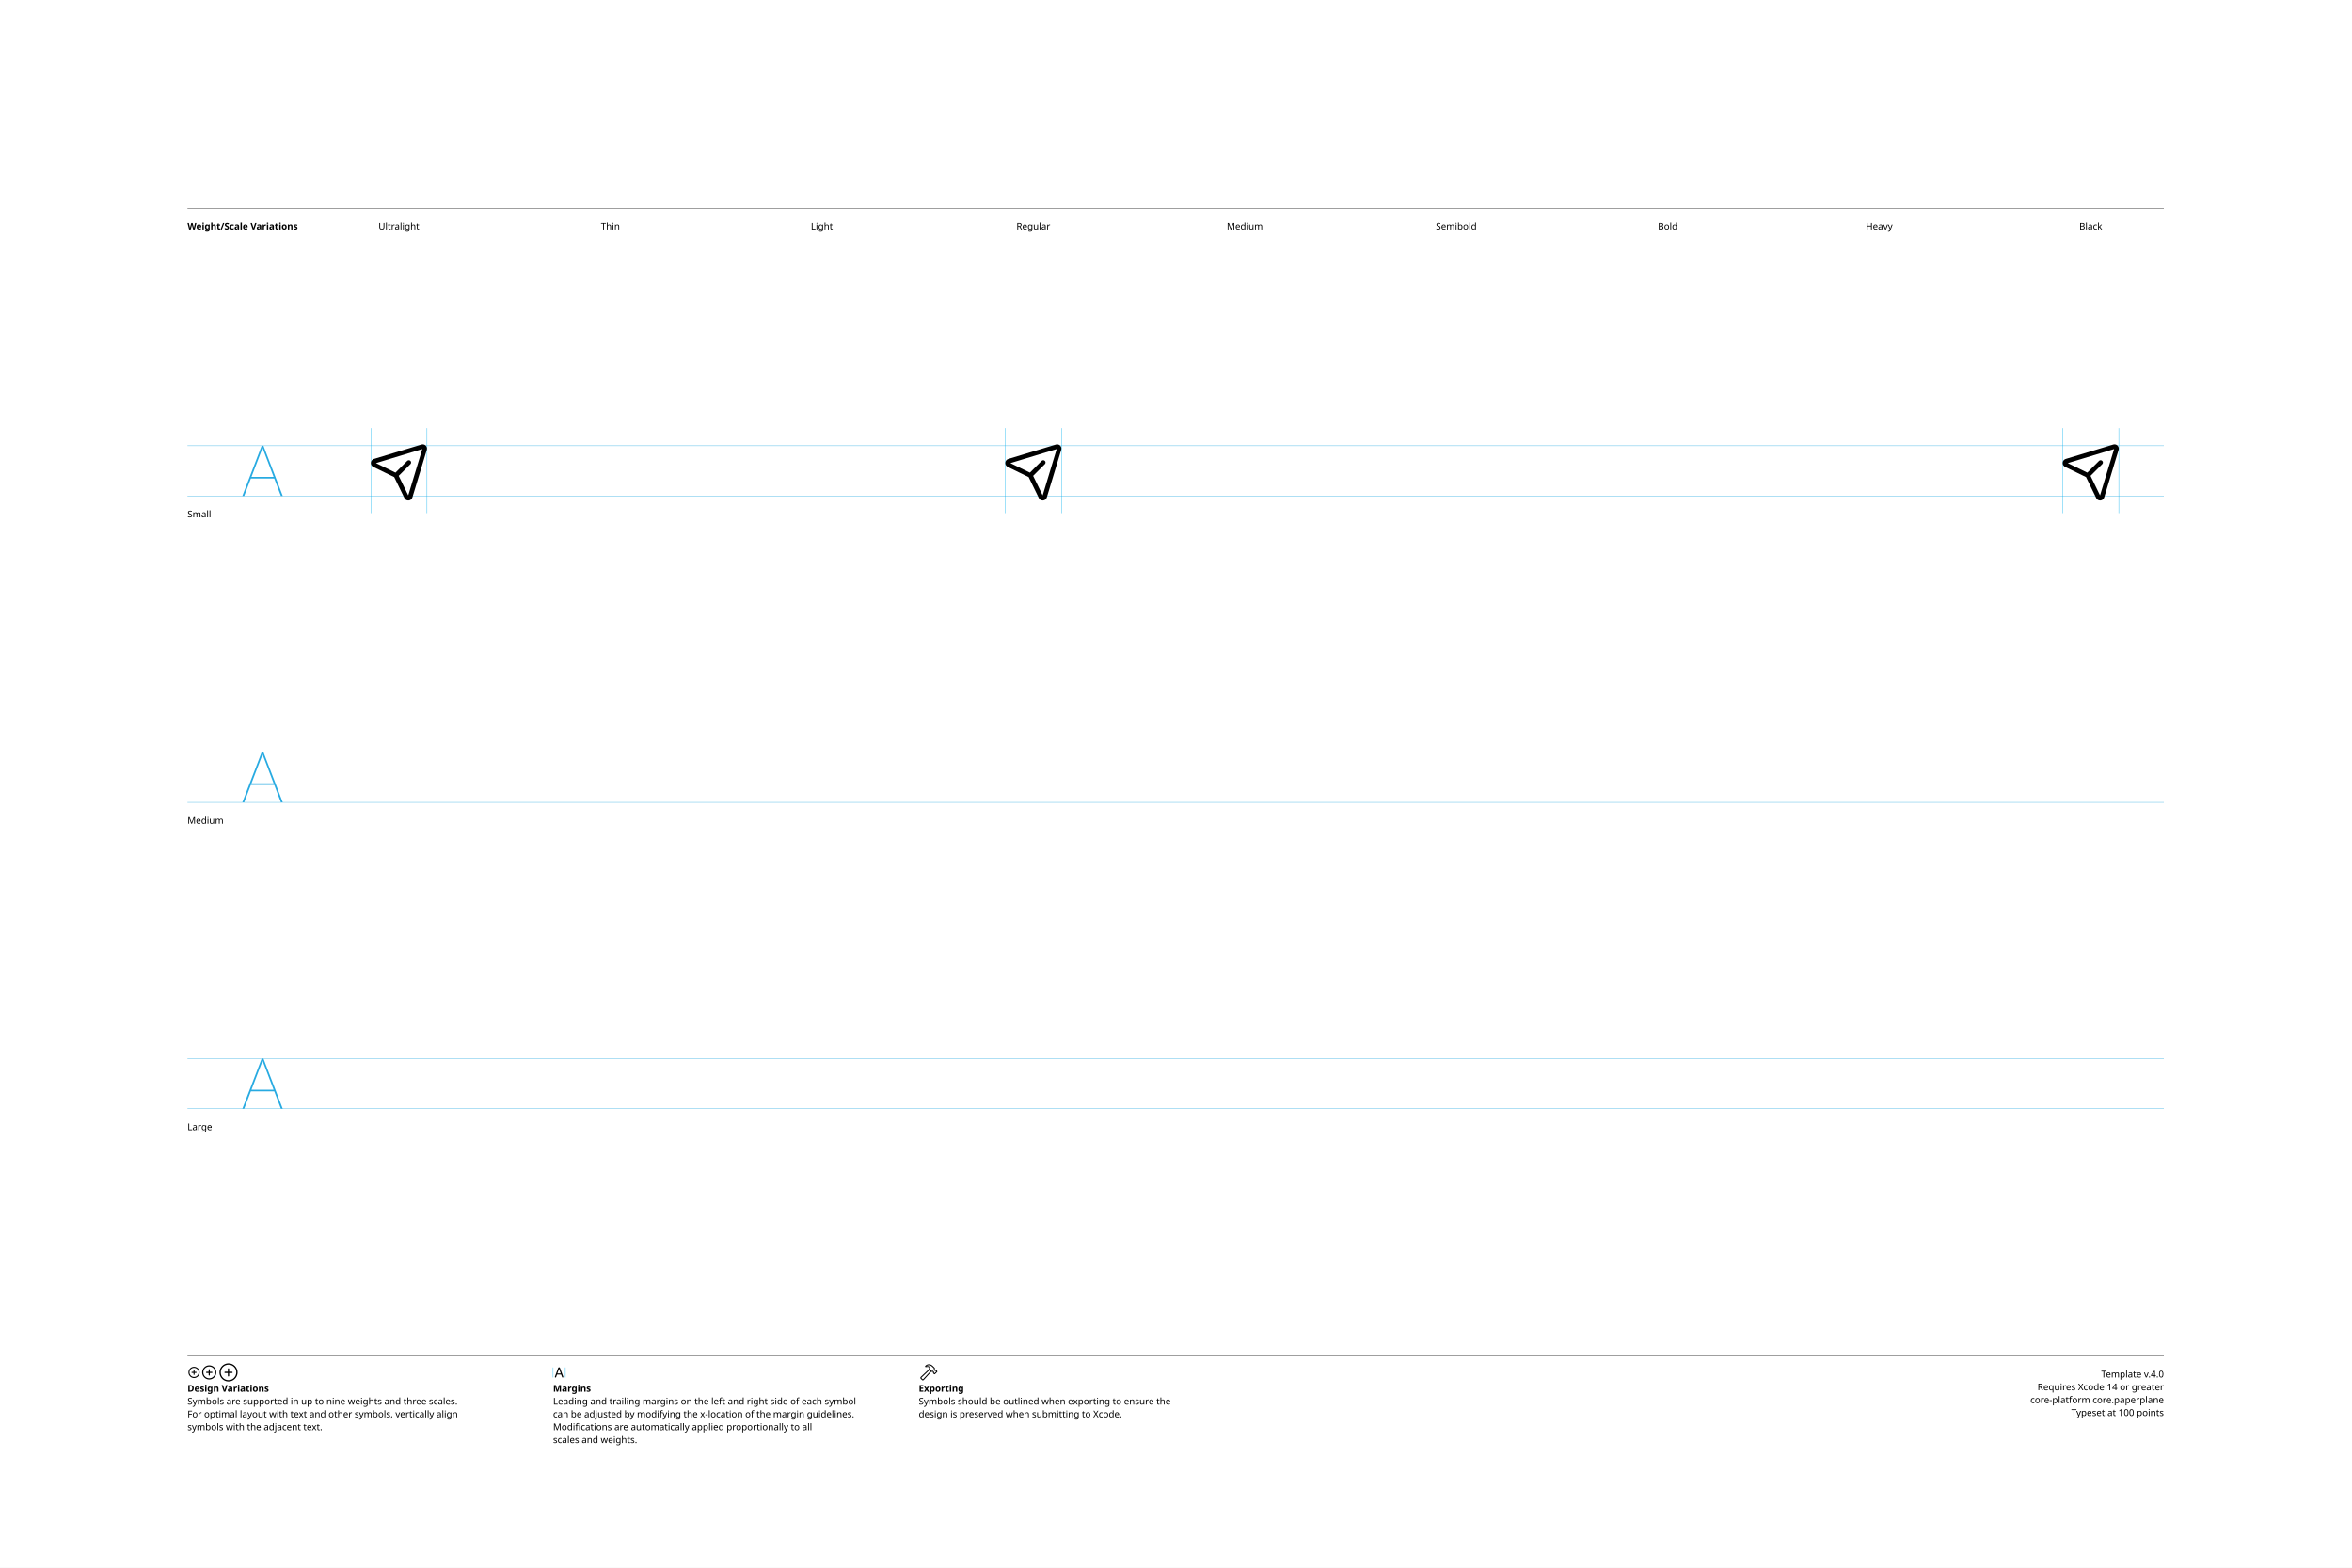
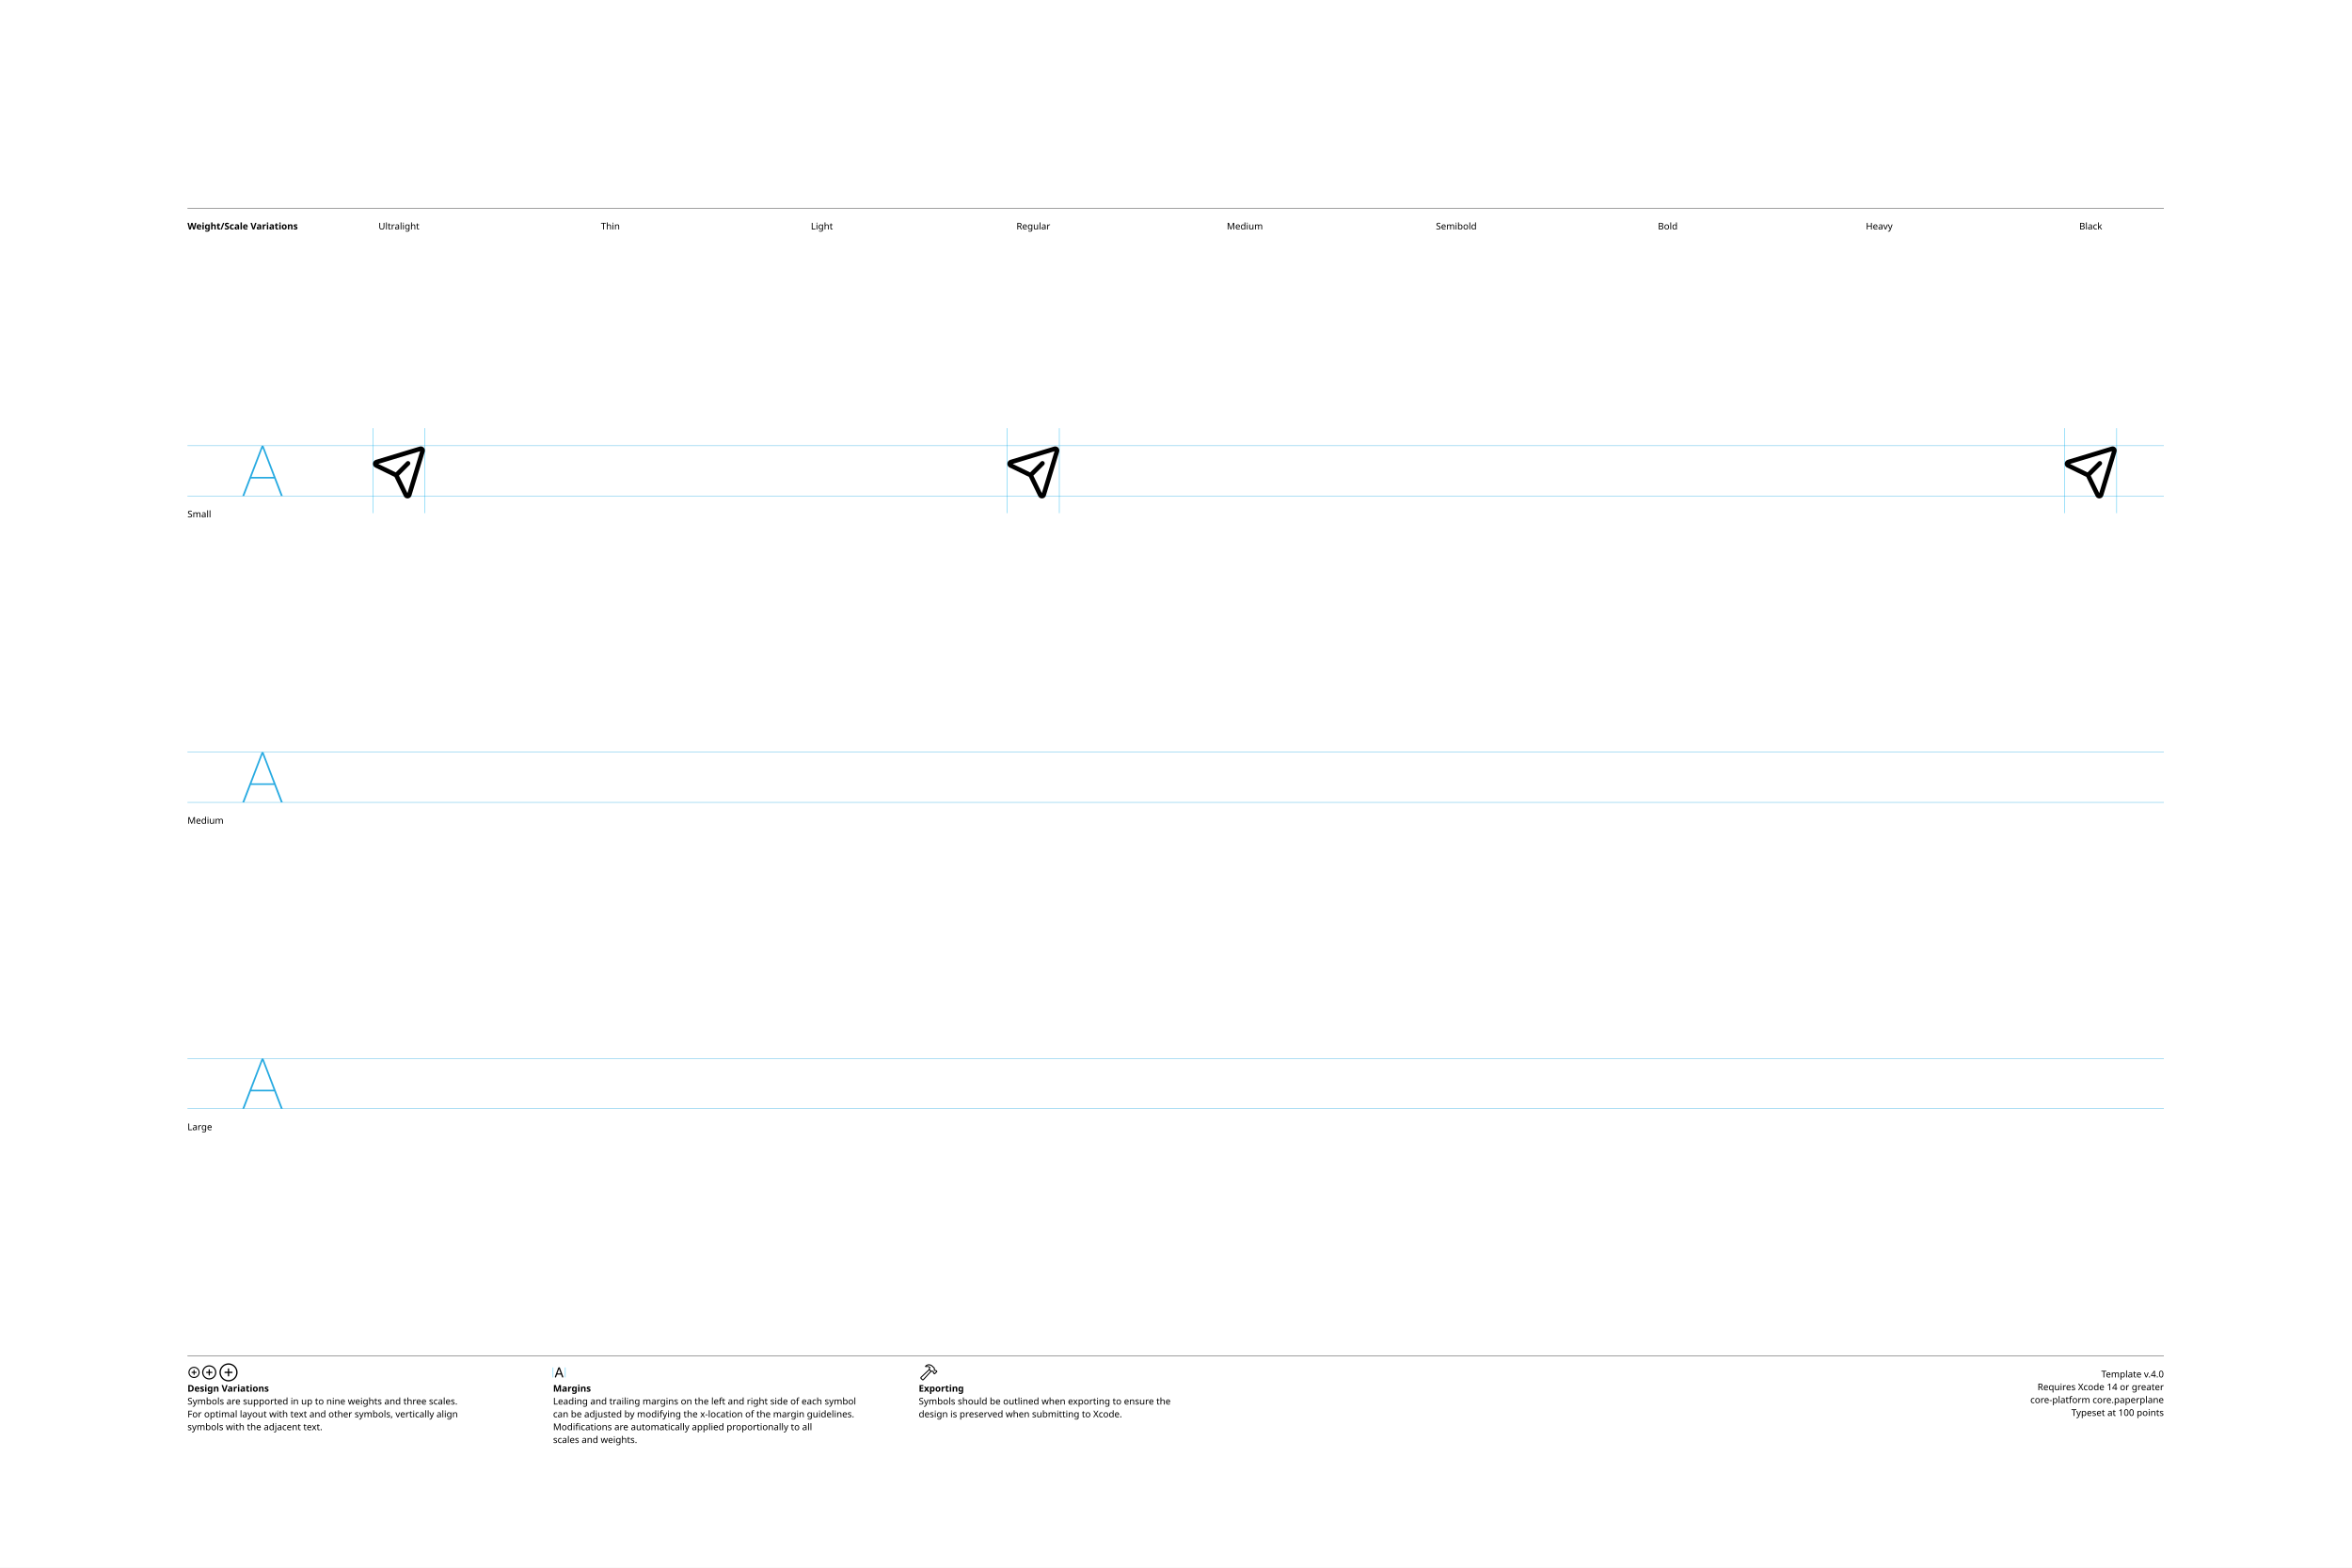
<svg xmlns="http://www.w3.org/2000/svg" version="1.1" width="3300" height="2200">
  <style>.monochrome-0 {fill:#000000}
.monochrome-1 {fill:#000000}
.multicolor-0:tintColor {fill:#007AFF}
.multicolor-1:systemRedColor {fill:#FF3B30}
.hierarchical-0:primary {fill:#212121}
.hierarchical-1:secondary {fill:#8E8E8E}
.SFSymbolsPreview000000 {fill:#000000;opacity:1.0}
.SFSymbolsPreviewFF3B30 {fill:#FF3B30;opacity:1.0}
</style>
  <g id="Notes">
    <rect height="2200" id="artboard" style="fill:white;opacity:1" width="3300" x="0" y="0" />
    <line style="fill:none;stroke:black;opacity:1;stroke-width:0.5;" x1="263" x2="3036" y1="292" y2="292" />
    <text style="stroke:none;fill:black;font-family:sans-serif;font-size:13;font-weight:bold;" transform="matrix(1 0 0 1 263 322)">Weight/Scale Variations</text>
    <text style="stroke:none;fill:black;font-family:sans-serif;font-size:13;text-anchor:middle;" transform="matrix(1 0 0 1 559.711 322)">Ultralight</text>
    <text style="stroke:none;fill:black;font-family:sans-serif;font-size:13;text-anchor:middle;" transform="matrix(1 0 0 1 856.422 322)">Thin</text>
    <text style="stroke:none;fill:black;font-family:sans-serif;font-size:13;text-anchor:middle;" transform="matrix(1 0 0 1 1153.13 322)">Light</text>
    <text style="stroke:none;fill:black;font-family:sans-serif;font-size:13;text-anchor:middle;" transform="matrix(1 0 0 1 1449.84 322)">Regular</text>
    <text style="stroke:none;fill:black;font-family:sans-serif;font-size:13;text-anchor:middle;" transform="matrix(1 0 0 1 1746.56 322)">Medium</text>
    <text style="stroke:none;fill:black;font-family:sans-serif;font-size:13;text-anchor:middle;" transform="matrix(1 0 0 1 2043.27 322)">Semibold</text>
    <text style="stroke:none;fill:black;font-family:sans-serif;font-size:13;text-anchor:middle;" transform="matrix(1 0 0 1 2339.98 322)">Bold</text>
    <text style="stroke:none;fill:black;font-family:sans-serif;font-size:13;text-anchor:middle;" transform="matrix(1 0 0 1 2636.69 322)">Heavy</text>
    <text style="stroke:none;fill:black;font-family:sans-serif;font-size:13;text-anchor:middle;" transform="matrix(1 0 0 1 2933.4 322)">Black</text>
    <line style="fill:none;stroke:black;opacity:1;stroke-width:0.5;" x1="263" x2="3036" y1="1903" y2="1903" />
    <g transform="matrix(1 0 0 1 263 1933)">
      <path d="M9.248 0.83C13.555 0.83 17.139-2.744 17.139-7.051C17.139-11.357 13.545-14.932 9.238-14.932C4.941-14.932 1.367-11.357 1.367-7.051C1.367-2.744 4.951 0.83 9.248 0.83ZM9.248-0.654C5.703-0.654 2.871-3.496 2.871-7.051C2.871-10.605 5.693-13.447 9.238-13.447C12.793-13.447 15.645-10.605 15.645-7.051C15.645-3.496 12.803-0.654 9.248-0.654ZM5.654-7.051C5.654-6.621 5.957-6.328 6.406-6.328L8.506-6.328L8.506-4.209C8.506-3.77 8.799-3.467 9.229-3.467C9.678-3.467 9.971-3.77 9.971-4.209L9.971-6.328L12.09-6.328C12.529-6.328 12.832-6.621 12.832-7.051C12.832-7.49 12.529-7.793 12.09-7.793L9.971-7.793L9.971-9.902C9.971-10.352 9.678-10.654 9.229-10.654C8.799-10.654 8.506-10.352 8.506-9.902L8.506-7.793L6.406-7.793C5.957-7.793 5.654-7.49 5.654-7.051Z" />
    </g>
    <g transform="matrix(1 0 0 1 281.867 1933)">
      <path d="M11.709 2.91C17.158 2.91 21.67-1.611 21.67-7.051C21.67-12.5 17.148-17.012 11.699-17.012C6.26-17.012 1.748-12.5 1.748-7.051C1.748-1.611 6.27 2.91 11.709 2.91ZM11.709 1.25C7.1 1.25 3.418-2.441 3.418-7.051C3.418-11.66 7.09-15.352 11.699-15.352C16.309-15.352 20.01-11.66 20.01-7.051C20.01-2.441 16.318 1.25 11.709 1.25ZM7.178-7.051C7.178-6.572 7.51-6.25 8.008-6.25L10.879-6.25L10.879-3.369C10.879-2.881 11.211-2.539 11.69-2.539C12.178-2.539 12.52-2.871 12.52-3.369L12.52-6.25L15.4-6.25C15.889-6.25 16.23-6.572 16.23-7.051C16.23-7.539 15.889-7.881 15.4-7.881L12.52-7.881L12.52-10.752C12.52-11.25 12.178-11.592 11.69-11.592C11.211-11.592 10.879-11.25 10.879-10.752L10.879-7.881L8.008-7.881C7.51-7.881 7.178-7.539 7.178-7.051Z" />
    </g>
    <g transform="matrix(1 0 0 1 305.646 1933)">
      <path d="M14.971 5.664C21.934 5.664 27.695-0.098 27.695-7.051C27.695-14.014 21.924-19.775 14.961-19.775C8.008-19.775 2.256-14.014 2.256-7.051C2.256-0.098 8.018 5.664 14.971 5.664ZM14.971 3.848C8.936 3.848 4.082-1.016 4.082-7.051C4.082-13.096 8.926-17.949 14.961-17.949C21.006-17.949 25.869-13.096 25.869-7.051C25.869-1.016 21.016 3.848 14.971 3.848ZM9.199-7.051C9.199-6.533 9.57-6.172 10.117-6.172L14.062-6.172L14.062-2.217C14.062-1.68 14.434-1.299 14.951-1.299C15.488-1.299 15.859-1.67 15.859-2.217L15.859-6.172L19.814-6.172C20.352-6.172 20.732-6.533 20.732-7.051C20.732-7.598 20.361-7.969 19.814-7.969L15.859-7.969L15.859-11.914C15.859-12.461 15.488-12.842 14.951-12.842C14.434-12.842 14.062-12.461 14.062-11.914L14.062-7.969L10.117-7.969C9.57-7.969 9.199-7.598 9.199-7.051Z" />
    </g>
    <text style="stroke:none;fill:black;font-family:sans-serif;font-size:13;font-weight:bold;" transform="matrix(1 0 0 1 263 1953)">Design Variations</text>
    <text style="stroke:none;fill:black;font-family:sans-serif;font-size:13;" transform="matrix(1 0 0 1 263 1971)">Symbols are supported in up to nine weights and three scales.</text>
    <text style="stroke:none;fill:black;font-family:sans-serif;font-size:13;" transform="matrix(1 0 0 1 263 1989)">For optimal layout with text and other symbols, vertically align</text>
    <text style="stroke:none;fill:black;font-family:sans-serif;font-size:13;" transform="matrix(1 0 0 1 263 2007)">symbols with the adjacent text.</text>
    <line style="fill:none;stroke:#00AEEF;stroke-width:0.5;opacity:1.0;" x1="776" x2="776" y1="1919" y2="1933" />
    <g transform="matrix(1 0 0 1 776 1933)">
      <path d="M3.311 0.156C3.828 0.156 4.082-0.039 4.268-0.586L5.527-4.033L11.289-4.033L12.549-0.586C12.734-0.039 12.988 0.156 13.496 0.156C14.014 0.156 14.346-0.156 14.346-0.645C14.346-0.811 14.316-0.967 14.238-1.172L9.658-13.369C9.434-13.965 9.033-14.268 8.408-14.268C7.803-14.268 7.393-13.975 7.178-13.379L2.598-1.162C2.52-0.957 2.49-0.801 2.49-0.635C2.49-0.146 2.803 0.156 3.311 0.156ZM6.006-5.518L8.379-12.09L8.428-12.09L10.801-5.518Z" />
    </g>
    <line style="fill:none;stroke:#00AEEF;stroke-width:0.5;opacity:1.0;" x1="793.197" x2="793.197" y1="1919" y2="1933" />
    <text style="stroke:none;fill:black;font-family:sans-serif;font-size:13;font-weight:bold;" transform="matrix(1 0 0 1 776 1953)">Margins</text>
    <text style="stroke:none;fill:black;font-family:sans-serif;font-size:13;" transform="matrix(1 0 0 1 776 1971)">Leading and trailing margins on the left and right side of each symbol</text>
    <text style="stroke:none;fill:black;font-family:sans-serif;font-size:13;" transform="matrix(1 0 0 1 776 1989)">can be adjusted by modifying the x-location of the margin guidelines.</text>
    <text style="stroke:none;fill:black;font-family:sans-serif;font-size:13;" transform="matrix(1 0 0 1 776 2007)">Modifications are automatically applied proportionally to all</text>
    <text style="stroke:none;fill:black;font-family:sans-serif;font-size:13;" transform="matrix(1 0 0 1 776 2025)">scales and weights.</text>
    <g transform="matrix(1 0 0 1 1289 1933)">
      <path d="M2.842 1.865L4.541 3.574C5.4 4.443 6.387 4.385 7.314 3.359L18.008-8.428L17.041-9.404L6.426 2.275C6.074 2.676 5.742 2.773 5.273 2.305L4.102 1.143C3.633 0.684 3.74 0.342 4.141-0.02L15.615-10.82L14.639-11.787L3.047-0.898C2.061 0.02 1.982 0.996 2.842 1.865ZM9.258-16.328C8.838-15.918 8.809-15.342 9.043-14.951C9.277-14.59 9.736-14.355 10.381-14.521C11.846-14.863 13.369-14.922 14.795-13.984L14.209-12.529C13.867-11.699 14.043-11.113 14.58-10.566L16.875-8.252C17.363-7.764 17.773-7.744 18.34-7.842L19.404-8.037L20.068-7.363L20.029-6.807C19.99-6.309 20.117-5.928 20.605-5.449L21.367-4.707C21.846-4.229 22.461-4.199 22.93-4.668L25.84-7.588C26.309-8.057 26.289-8.652 25.811-9.131L25.039-9.893C24.561-10.371 24.189-10.527 23.711-10.488L23.135-10.44L22.49-11.074L22.734-12.197C22.861-12.764 22.705-13.203 22.119-13.789L19.922-15.977C16.582-19.297 12.148-19.219 9.258-16.328ZM10.752-15.957C13.184-17.734 16.475-17.432 18.701-15.205L21.133-12.793C21.367-12.559 21.406-12.373 21.338-12.031L21.016-10.547L22.52-9.062L23.506-9.121C23.76-9.131 23.838-9.111 24.033-8.916L24.609-8.34L22.168-5.898L21.592-6.475C21.396-6.67 21.367-6.748 21.377-7.012L21.445-7.988L19.951-9.473L18.428-9.219C18.105-9.15 17.959-9.18 17.715-9.414L15.713-11.416C15.459-11.65 15.43-11.816 15.586-12.188L16.465-14.277C14.902-15.732 12.871-16.357 10.84-15.762C10.684-15.723 10.625-15.85 10.752-15.957Z" />
    </g>
    <text style="stroke:none;fill:black;font-family:sans-serif;font-size:13;font-weight:bold;" transform="matrix(1 0 0 1 1289 1953)">Exporting</text>
    <text style="stroke:none;fill:black;font-family:sans-serif;font-size:13;" transform="matrix(1 0 0 1 1289 1971)">Symbols should be outlined when exporting to ensure the</text>
    <text style="stroke:none;fill:black;font-family:sans-serif;font-size:13;" transform="matrix(1 0 0 1 1289 1989)">design is preserved when submitting to Xcode.</text>
    <text id="template-version" style="stroke:none;fill:black;font-family:sans-serif;font-size:13;text-anchor:end;" transform="matrix(1 0 0 1 3036 1933)">Template v.4.0</text>
    <text style="stroke:none;fill:black;font-family:sans-serif;font-size:13;text-anchor:end;" transform="matrix(1 0 0 1 3036 1951)">Requires Xcode 14 or greater</text>
    <text id="descriptive-name" style="stroke:none;fill:black;font-family:sans-serif;font-size:13;text-anchor:end;" transform="matrix(1 0 0 1 3036 1969)">core-platform core.paperplane</text>
    <text style="stroke:none;fill:black;font-family:sans-serif;font-size:13;text-anchor:end;" transform="matrix(1 0 0 1 3036 1987)">Typeset at 100 points</text>
    <text style="stroke:none;fill:black;font-family:sans-serif;font-size:13;" transform="matrix(1 0 0 1 263 726)">Small</text>
    <text style="stroke:none;fill:black;font-family:sans-serif;font-size:13;" transform="matrix(1 0 0 1 263 1156)">Medium</text>
    <text style="stroke:none;fill:black;font-family:sans-serif;font-size:13;" transform="matrix(1 0 0 1 263 1586)">Large</text>
  </g>
  <g id="Guides">
    <g id="H-reference" style="fill:#27AAE1;stroke:none;" transform="matrix(1 0 0 1 339 696)">
      <path d="M0.994 0L3.638 0L29.328-67.132L30.03-67.132L30.03-70.459L28.123-70.459ZM11.688-24.48L46.981-24.48L46.231-26.729L12.438-26.729ZM55.12 0L57.764 0L30.638-70.459L29.433-70.459L29.433-67.132Z" />
    </g>
    <line id="Baseline-S" style="fill:none;stroke:#27AAE1;opacity:1;stroke-width:0.5;" x1="263" x2="3036" y1="696" y2="696" />
    <line id="Capline-S" style="fill:none;stroke:#27AAE1;opacity:1;stroke-width:0.5;" x1="263" x2="3036" y1="625.541" y2="625.541" />
    <g id="H-reference" style="fill:#27AAE1;stroke:none;" transform="matrix(1 0 0 1 339 1126)">
      <path d="M0.994 0L3.638 0L29.328-67.132L30.03-67.132L30.03-70.459L28.123-70.459ZM11.688-24.48L46.981-24.48L46.231-26.729L12.438-26.729ZM55.12 0L57.764 0L30.638-70.459L29.433-70.459L29.433-67.132Z" />
    </g>
    <line id="Baseline-M" style="fill:none;stroke:#27AAE1;opacity:1;stroke-width:0.5;" x1="263" x2="3036" y1="1126" y2="1126" />
    <line id="Capline-M" style="fill:none;stroke:#27AAE1;opacity:1;stroke-width:0.5;" x1="263" x2="3036" y1="1055.54" y2="1055.54" />
    <g id="H-reference" style="fill:#27AAE1;stroke:none;" transform="matrix(1 0 0 1 339 1556)">
      <path d="M0.994 0L3.638 0L29.328-67.132L30.03-67.132L30.03-70.459L28.123-70.459ZM11.688-24.48L46.981-24.48L46.231-26.729L12.438-26.729ZM55.12 0L57.764 0L30.638-70.459L29.433-70.459L29.433-67.132Z" />
    </g>
    <line id="Baseline-L" style="fill:none;stroke:#27AAE1;opacity:1;stroke-width:0.5;" x1="263" x2="3036" y1="1556" y2="1556" />
    <line id="Capline-L" style="fill:none;stroke:#27AAE1;opacity:1;stroke-width:0.5;" x1="263" x2="3036" y1="1485.54" y2="1485.54" />
-     <line id="left-margin-Ultralight-S" style="fill:none;stroke:#00AEEF;stroke-width:0.5;opacity:1.0;" x1="520.33" x2="520.33" y1="600.785" y2="720.121" />
-     <line id="right-margin-Ultralight-S" style="fill:none;stroke:#00AEEF;stroke-width:0.5;opacity:1.0;" x1="599.092" x2="599.092" y1="600.785" y2="720.121" />
-     <line id="left-margin-Regular-S" style="fill:none;stroke:#00AEEF;stroke-width:0.5;opacity:1.0;" x1="1410.459" x2="1410.459" y1="600.785" y2="720.121" />
-     <line id="right-margin-Regular-S" style="fill:none;stroke:#00AEEF;stroke-width:0.5;opacity:1.0;" x1="1489.221" x2="1489.221" y1="600.785" y2="720.121" />
-     <line id="left-margin-Black-S" style="fill:none;stroke:#00AEEF;stroke-width:0.5;opacity:1.0;" x1="2894.019" x2="2894.019" y1="600.785" y2="720.121" />
-     <line id="right-margin-Black-S" style="fill:none;stroke:#00AEEF;stroke-width:0.5;opacity:1.0;" x1="2972.781" x2="2972.781" y1="600.785" y2="720.121" />
+     <line id="left-margin-Ultralight-S" style="fill:none;stroke:#00AEEF;stroke-width:0.5;opacity:1.0;" x1="523.241" x2="523.241" y1="600.785" y2="720.121" />
+     <line id="right-margin-Ultralight-S" style="fill:none;stroke:#00AEEF;stroke-width:0.5;opacity:1.0;" x1="596.181" x2="596.181" y1="600.785" y2="720.121" />
+     <line id="left-margin-Regular-S" style="fill:none;stroke:#00AEEF;stroke-width:0.5;opacity:1.0;" x1="1413.37" x2="1413.37" y1="600.785" y2="720.121" />
+     <line id="right-margin-Regular-S" style="fill:none;stroke:#00AEEF;stroke-width:0.5;opacity:1.0;" x1="1486.31" x2="1486.31" y1="600.785" y2="720.121" />
+     <line id="left-margin-Black-S" style="fill:none;stroke:#00AEEF;stroke-width:0.5;opacity:1.0;" x1="2896.93" x2="2896.93" y1="600.785" y2="720.121" />
+     <line id="right-margin-Black-S" style="fill:none;stroke:#00AEEF;stroke-width:0.5;opacity:1.0;" x1="2969.87" x2="2969.87" y1="600.785" y2="720.121" />
  </g>
  <g id="Symbols">
-     <g id="Ultralight-S" transform="matrix(1 0 0 1 520.33 696)">
-       <path class="monochrome-0 multicolor-0:tintColor hierarchical-0:primary SFSymbolsPreview000000" d="M77.033 -70.671L77.035 -70.669C78.54 -69.147 79.116 -66.937 78.547 -64.877C78.547 -64.876 78.547 -64.876 78.547 -64.875C78.547 -64.834 78.541 -64.793 78.529 -64.754L58.278 2.033C57.603 4.422 55.514 6.14 53.042 6.34C52.87 6.355 52.697 6.363 52.527 6.363C50.214 6.374 48.105 5.041 47.126 2.951L32.817 -26.454L3.396 -40.784C1.157 -41.858 -0.186 -44.203 0.021 -46.677C0.228 -49.152 1.941 -51.241 4.321 -51.927L71.117 -72.195C71.156 -72.207 71.196 -72.213 71.237 -72.213L71.24 -72.213C73.306 -72.774 75.517 -72.187 77.033 -70.671ZM7.157 -46.072L34.578 -32.729L51.08 -49.231C52.338 -50.426 54.32 -50.401 55.547 -49.174C56.774 -47.947 56.799 -45.965 55.597 -44.699L39.102 -28.205L52.455 -0.773L72.176 -65.813Z" />
+     <g id="Ultralight-S" transform="matrix(1 0 0 1 523.241 696)">
+       <path class="monochrome-0 multicolor-0:tintColor hierarchical-0:primary SFSymbolsPreview000000" d="M71.275 -67.825L71.277 -67.822C72.718 -66.364 73.274 -64.253 72.741 -62.279C72.739 -62.228 72.73 -62.177 72.715 -62.127L54.094 -0.718C53.444 1.582 51.433 3.236 49.054 3.429C48.888 3.443 48.722 3.45 48.56 3.45C46.332 3.461 44.301 2.177 43.36 0.169L30.241 -26.791L3.269 -39.928C1.114 -40.962 -0.179 -43.219 0.02 -45.601C0.219 -47.982 1.868 -49.994 4.156 -50.653L65.577 -69.29C65.627 -69.305 65.679 -69.314 65.731 -69.317C67.711 -69.843 69.823 -69.276 71.275 -67.825ZM7.541 -44.967L32.001 -33.065L47.05 -48.114C48.308 -49.31 50.29 -49.284 51.517 -48.057C52.744 -46.83 52.77 -44.848 51.563 -43.579L36.525 -28.541L48.436 -4.071L66.24 -62.789Z" />
    </g>
-     <g id="Regular-S" transform="matrix(1 0 0 1 1410.459 696)">
-       <path class="monochrome-0 multicolor-0:tintColor hierarchical-0:primary SFSymbolsPreview000000" d="M77.033 -70.671L77.035 -70.669C78.54 -69.147 79.116 -66.937 78.547 -64.877C78.547 -64.876 78.547 -64.876 78.547 -64.875C78.547 -64.834 78.541 -64.793 78.529 -64.754L58.278 2.033C57.603 4.422 55.514 6.14 53.042 6.34C52.87 6.355 52.697 6.363 52.527 6.363C50.214 6.374 48.105 5.041 47.126 2.951L32.817 -26.454L3.396 -40.784C1.157 -41.858 -0.186 -44.203 0.021 -46.677C0.228 -49.152 1.941 -51.241 4.321 -51.927L71.117 -72.195C71.156 -72.207 71.196 -72.213 71.237 -72.213L71.24 -72.213C73.306 -72.774 75.517 -72.187 77.033 -70.671ZM7.157 -46.072L34.578 -32.729L51.08 -49.231C52.338 -50.426 54.32 -50.401 55.547 -49.174C56.774 -47.947 56.799 -45.965 55.597 -44.699L39.102 -28.205L52.455 -0.773L72.176 -65.813Z" />
+     <g id="Regular-S" transform="matrix(1 0 0 1 1413.37 696)">
+       <path class="monochrome-0 multicolor-0:tintColor hierarchical-0:primary SFSymbolsPreview000000" d="M71.275 -67.825L71.277 -67.822C72.718 -66.364 73.274 -64.253 72.741 -62.279C72.739 -62.228 72.73 -62.177 72.715 -62.127L54.094 -0.718C53.444 1.582 51.433 3.236 49.054 3.429C48.888 3.443 48.722 3.45 48.56 3.45C46.332 3.461 44.301 2.177 43.36 0.169L30.241 -26.791L3.269 -39.928C1.114 -40.962 -0.179 -43.219 0.02 -45.601C0.219 -47.982 1.868 -49.994 4.156 -50.653L65.577 -69.29C65.627 -69.305 65.679 -69.314 65.731 -69.317C67.711 -69.843 69.823 -69.276 71.275 -67.825ZM7.541 -44.967L32.001 -33.065L47.05 -48.114C48.308 -49.31 50.29 -49.284 51.517 -48.057C52.744 -46.83 52.77 -44.848 51.563 -43.579L36.525 -28.541L48.436 -4.071L66.24 -62.789Z" />
    </g>
-     <g id="Black-S" transform="matrix(1 0 0 1 2894.019 696)">
-       <path class="monochrome-0 multicolor-0:tintColor hierarchical-0:primary SFSymbolsPreview000000" d="M77.033 -70.671L77.035 -70.669C78.54 -69.147 79.116 -66.937 78.547 -64.877C78.547 -64.876 78.547 -64.876 78.547 -64.875C78.547 -64.834 78.541 -64.793 78.529 -64.754L58.278 2.033C57.603 4.422 55.514 6.14 53.042 6.34C52.87 6.355 52.697 6.363 52.527 6.363C50.214 6.374 48.105 5.041 47.126 2.951L32.817 -26.454L3.396 -40.784C1.157 -41.858 -0.186 -44.203 0.021 -46.677C0.228 -49.152 1.941 -51.241 4.321 -51.927L71.117 -72.195C71.156 -72.207 71.196 -72.213 71.237 -72.213L71.24 -72.213C73.306 -72.774 75.517 -72.187 77.033 -70.671ZM7.157 -46.072L34.578 -32.729L51.08 -49.231C52.338 -50.426 54.32 -50.401 55.547 -49.174C56.774 -47.947 56.799 -45.965 55.597 -44.699L39.102 -28.205L52.455 -0.773L72.176 -65.813Z" />
+     <g id="Black-S" transform="matrix(1 0 0 1 2896.93 696)">
+       <path class="monochrome-0 multicolor-0:tintColor hierarchical-0:primary SFSymbolsPreview000000" d="M71.275 -67.825L71.277 -67.822C72.718 -66.364 73.274 -64.253 72.741 -62.279C72.739 -62.228 72.73 -62.177 72.715 -62.127L54.094 -0.718C53.444 1.582 51.433 3.236 49.054 3.429C48.888 3.443 48.722 3.45 48.56 3.45C46.332 3.461 44.301 2.177 43.36 0.169L30.241 -26.791L3.269 -39.928C1.114 -40.962 -0.179 -43.219 0.02 -45.601C0.219 -47.982 1.868 -49.994 4.156 -50.653L65.577 -69.29C65.627 -69.305 65.679 -69.314 65.731 -69.317C67.711 -69.843 69.823 -69.276 71.275 -67.825ZM7.541 -44.967L32.001 -33.065L47.05 -48.114C48.308 -49.31 50.29 -49.284 51.517 -48.057C52.744 -46.83 52.77 -44.848 51.563 -43.579L36.525 -28.541L48.436 -4.071L66.24 -62.789Z" />
    </g>
  </g>
</svg>
